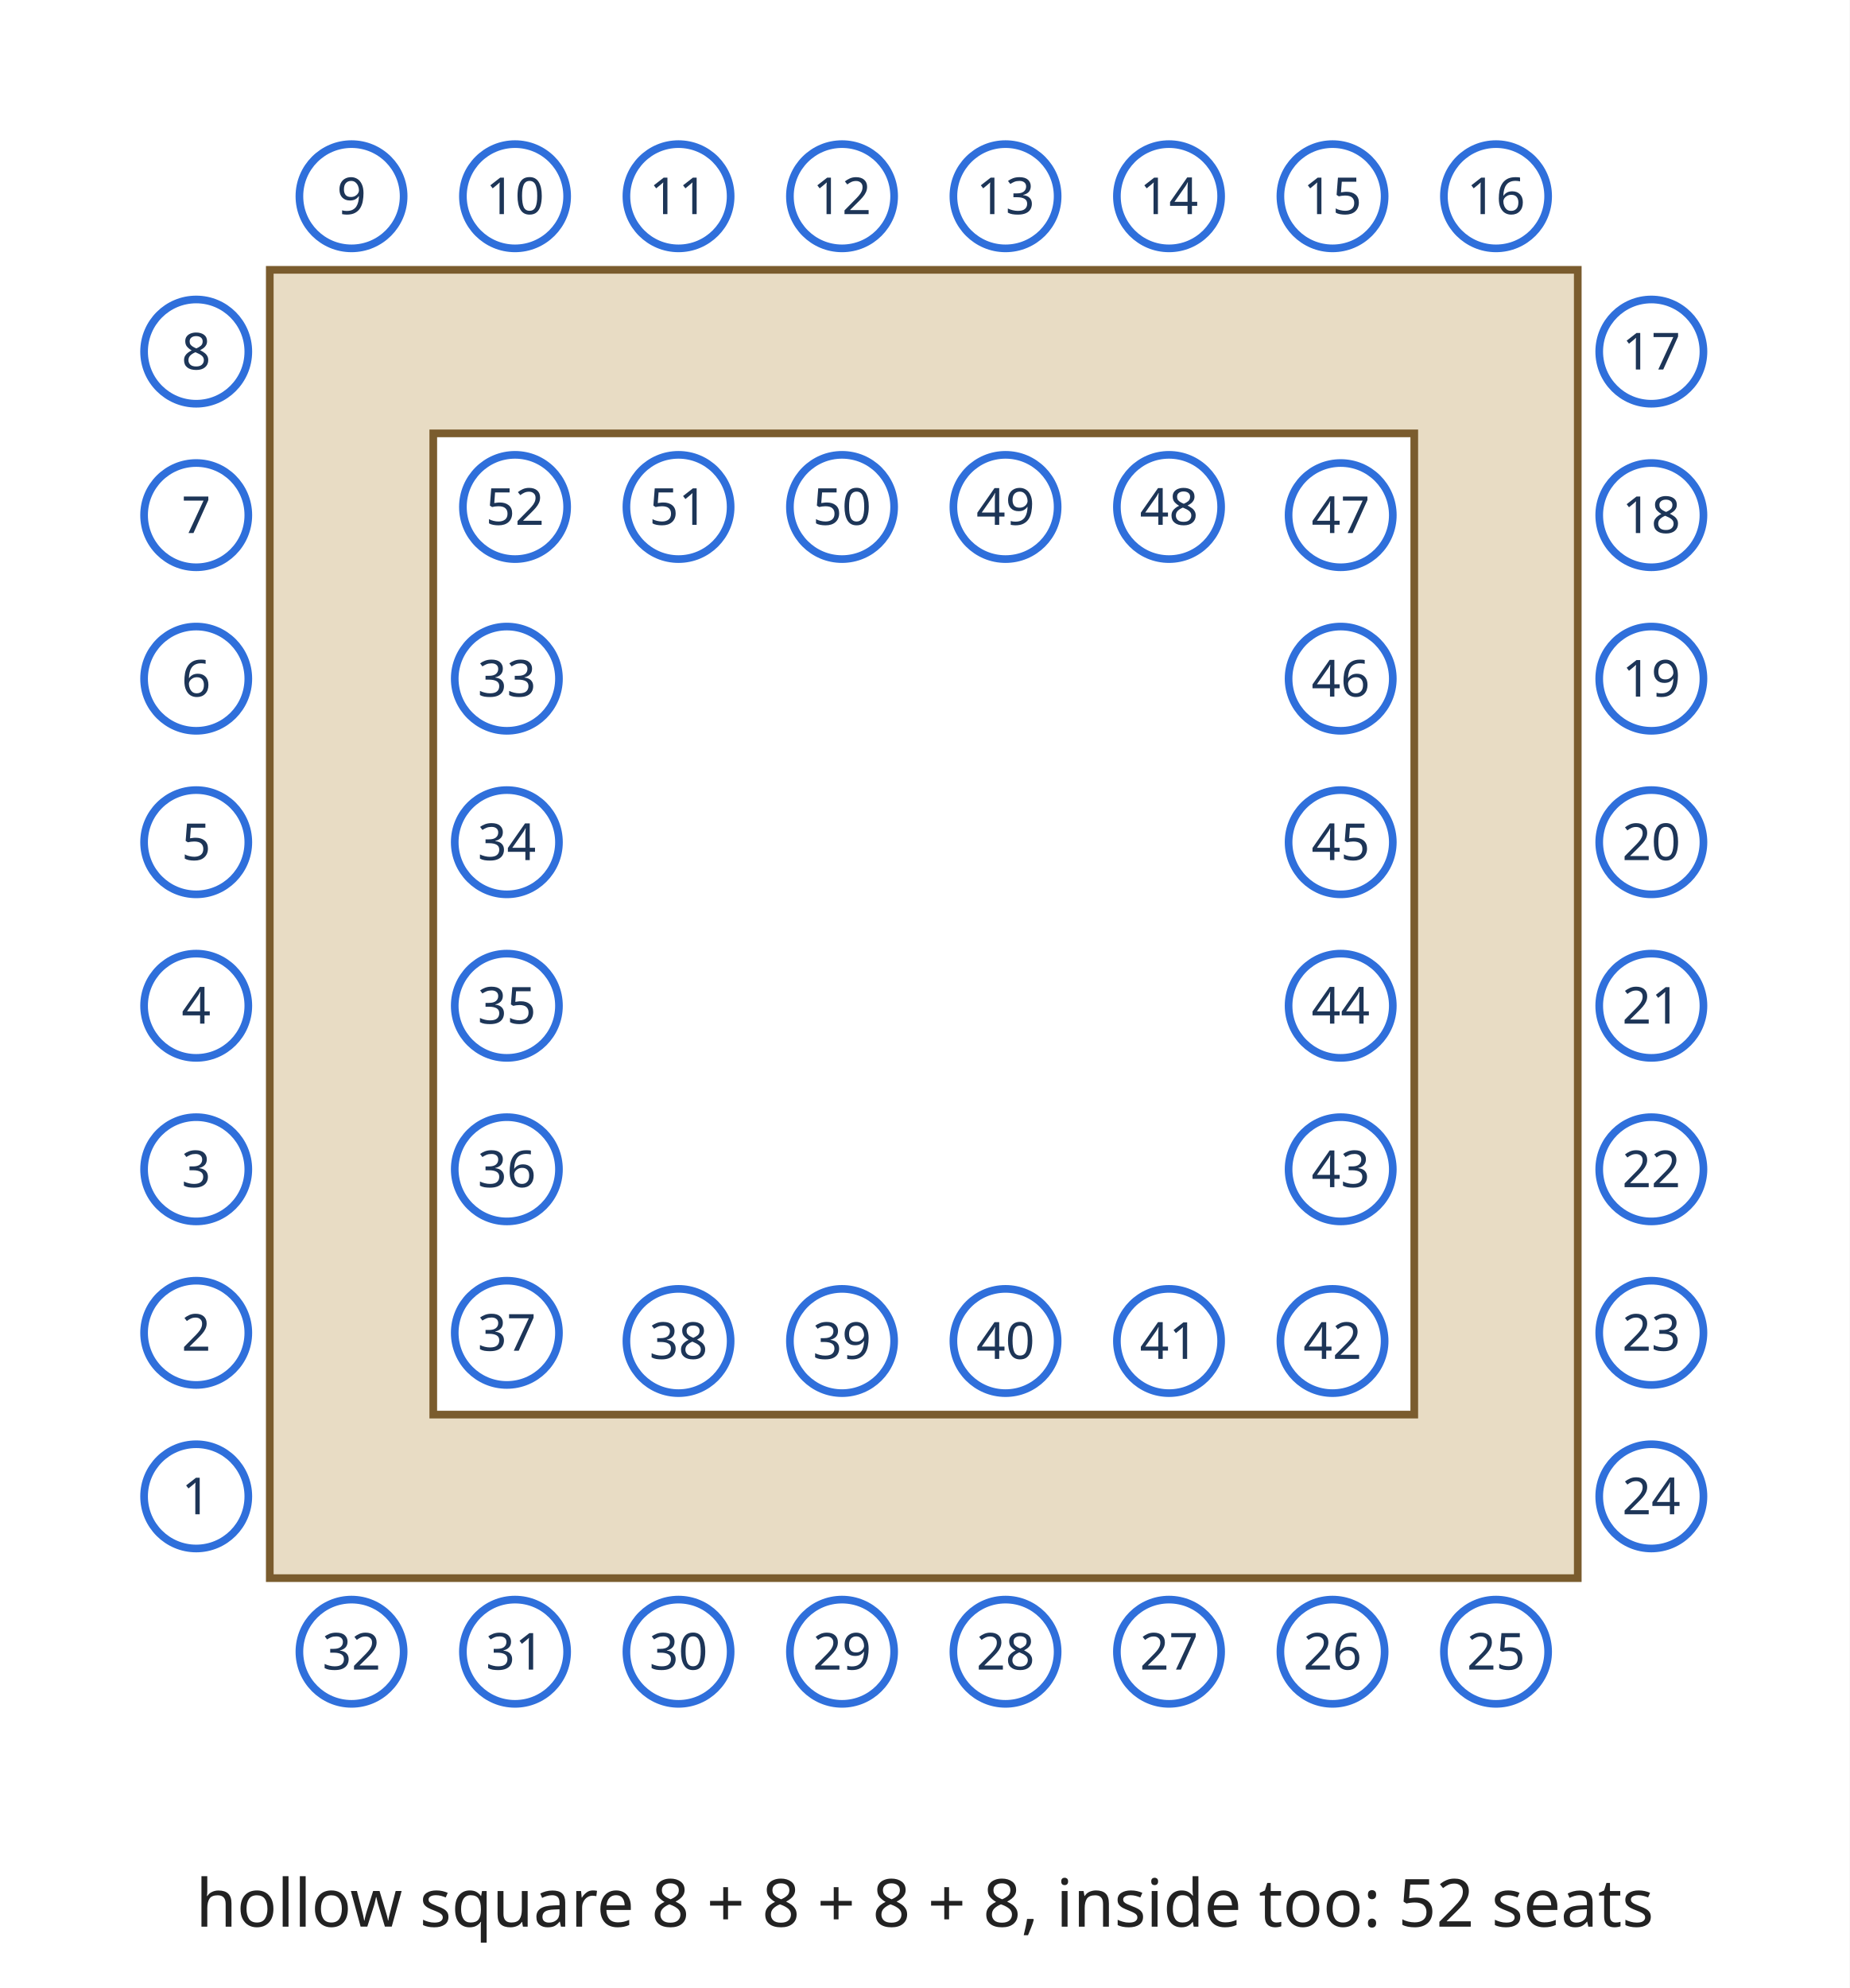
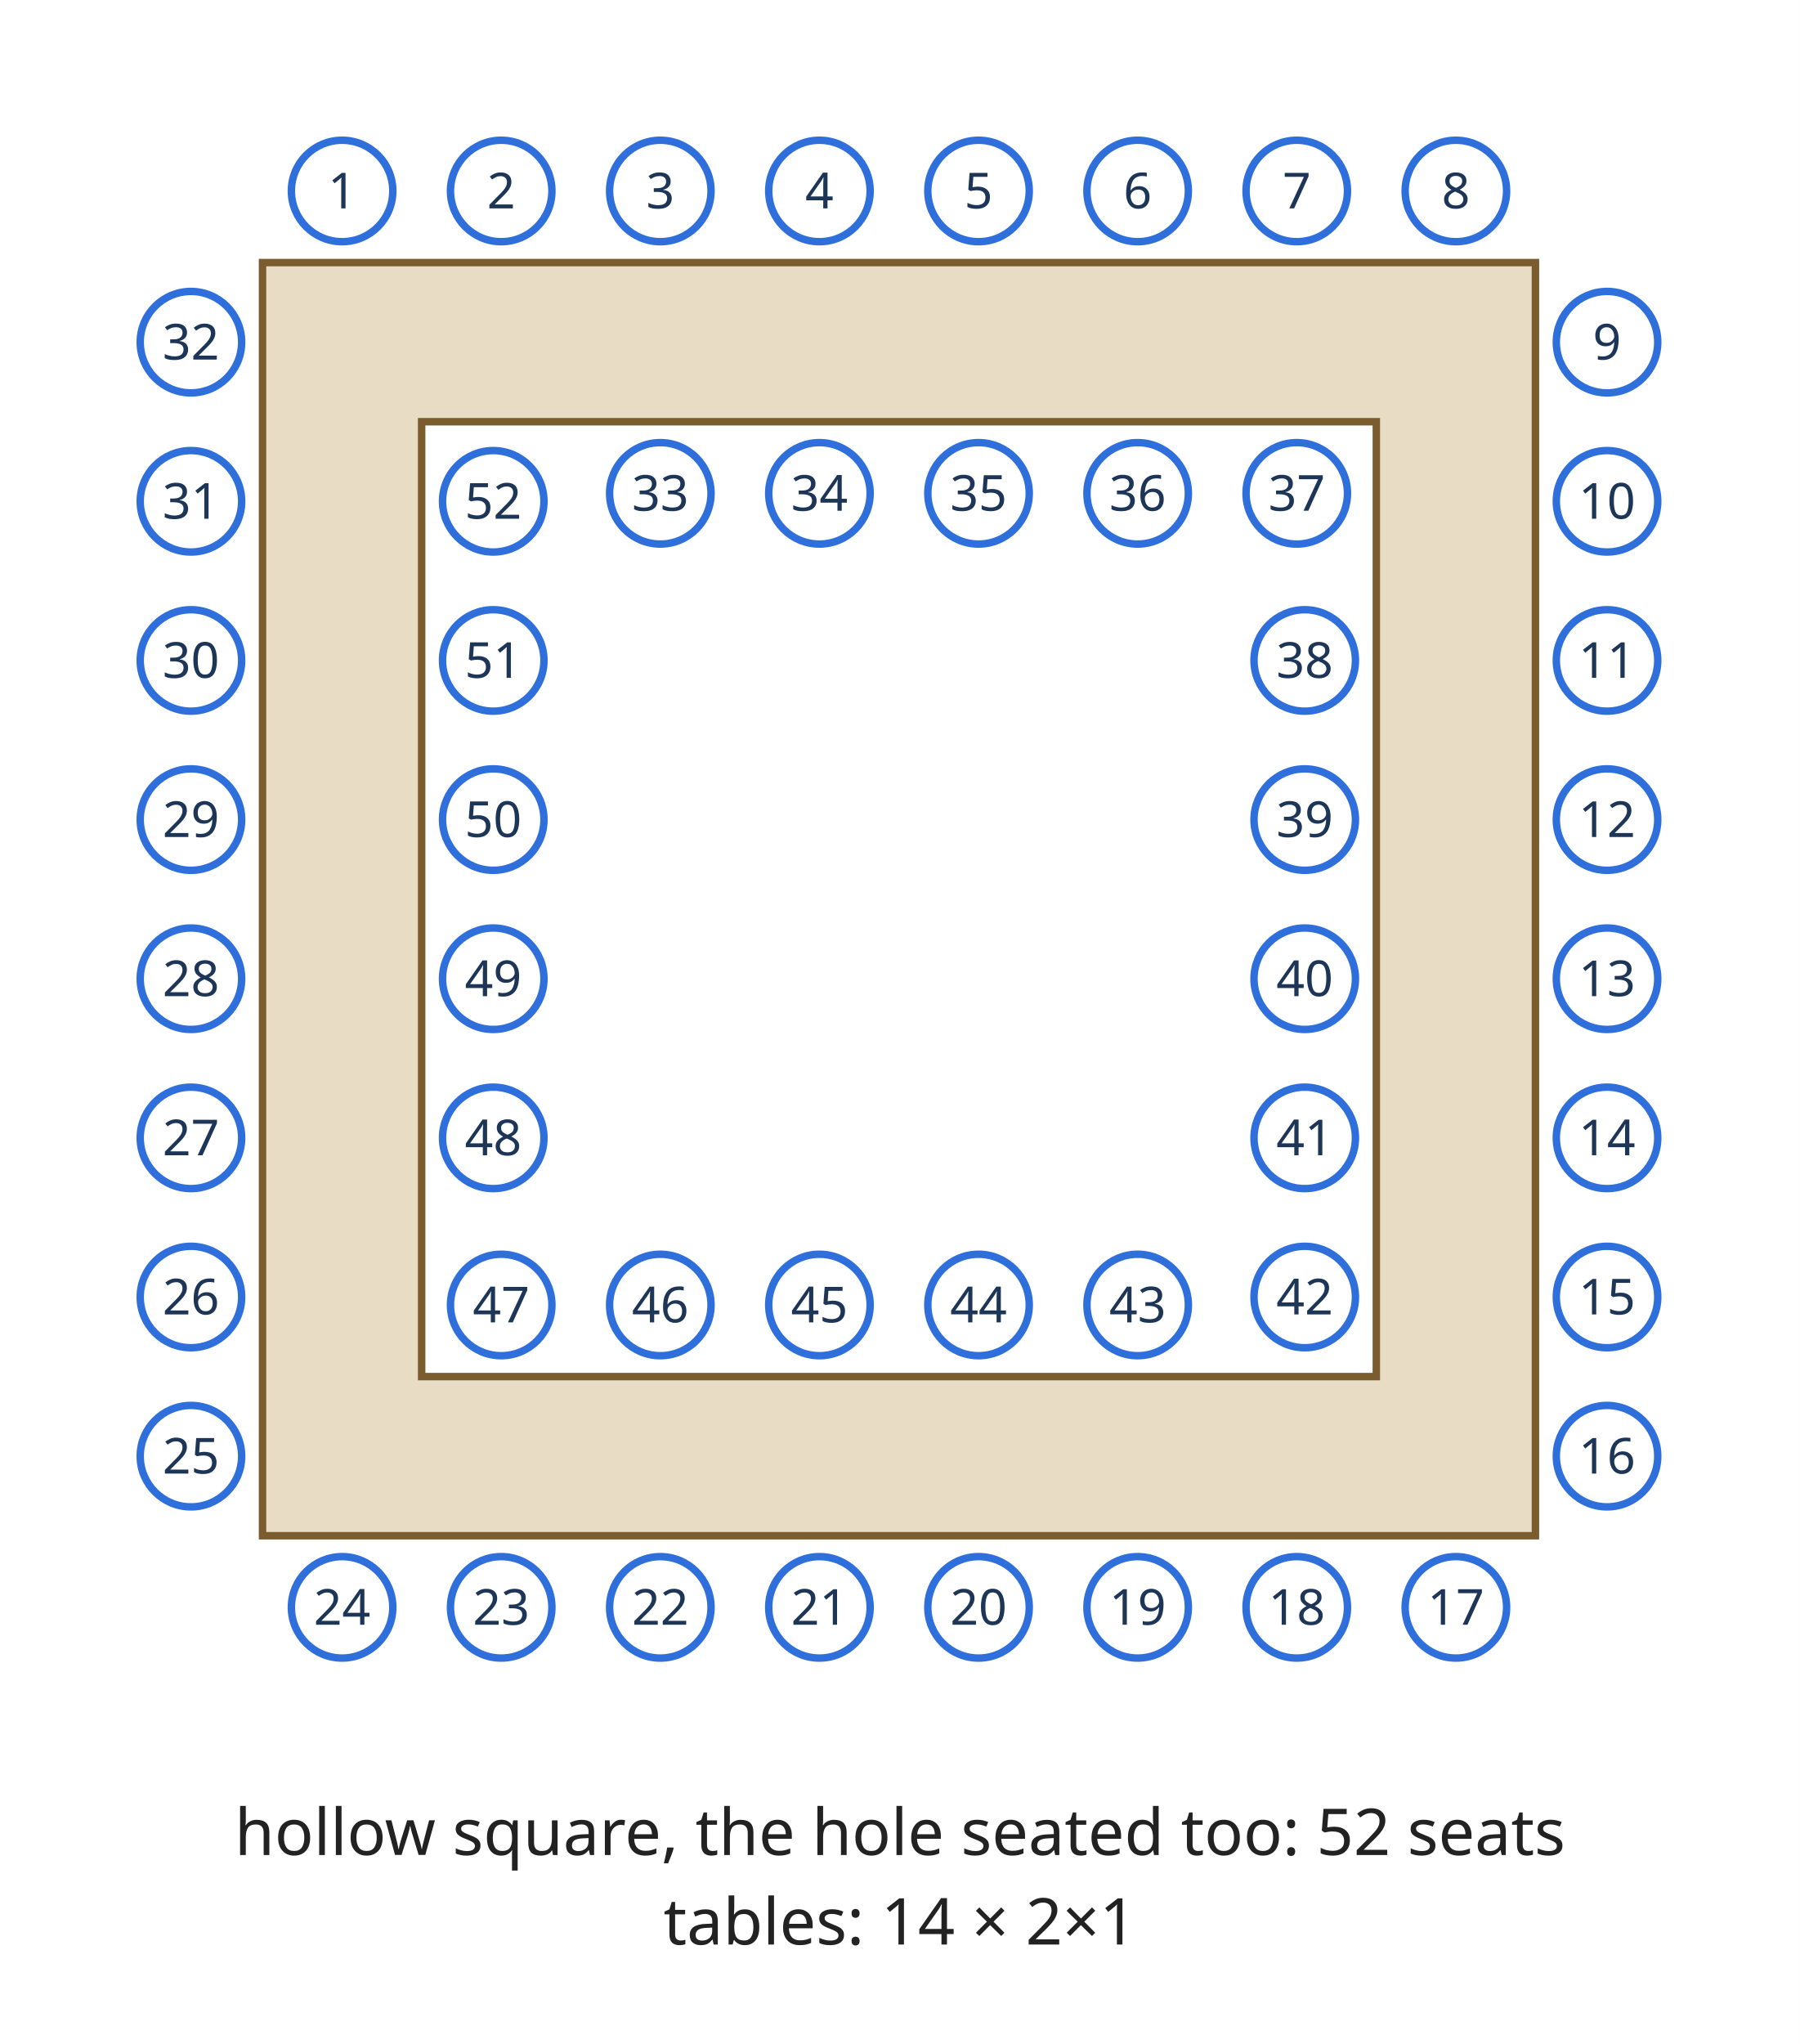
- <svg xmlns="http://www.w3.org/2000/svg" width="362" height="389" viewBox="0 0 362 389" font-family="sans-serif">
+ <svg xmlns="http://www.w3.org/2000/svg" width="362" height="411" viewBox="0 0 362 411" font-family="sans-serif">
  <rect width="100%" height="100%" fill="#ffffff" />
-   <path d="M 52.8 308.8 L 52.8 52.8 L 308.8 52.8 L 308.8 308.8 Z M 84.8 84.8 L 84.8 276.8 L 276.8 276.8 L 276.8 84.8 Z" fill="#e8dcc4" stroke="#7a5c2e" stroke-width="1.5" fill-rule="evenodd" />
+   <path d="M 52.8 52.8 L 308.8 52.8 L 308.8 308.8 L 52.8 308.8 Z M 84.8 84.8 L 116.8 84.8 L 276.8 84.8 L 276.8 116.8 L 276.8 276.8 L 244.8 276.8 L 84.8 276.8 L 84.8 244.8 Z" fill="#e8dcc4" stroke="#7a5c2e" stroke-width="1.5" fill-rule="evenodd" />
+   <circle cx="68.8" cy="38.4" r="10.2" fill="#ffffff" stroke="#2f6fdb" stroke-width="1.5" />
+   <text x="68.8" y="41.9" font-size="10" text-anchor="middle" fill="#1d3557">1</text>
+   <circle cx="100.8" cy="38.4" r="10.2" fill="#ffffff" stroke="#2f6fdb" stroke-width="1.5" />
+   <text x="100.8" y="41.9" font-size="10" text-anchor="middle" fill="#1d3557">2</text>
+   <circle cx="132.8" cy="38.4" r="10.2" fill="#ffffff" stroke="#2f6fdb" stroke-width="1.5" />
+   <text x="132.8" y="41.9" font-size="10" text-anchor="middle" fill="#1d3557">3</text>
+   <circle cx="164.8" cy="38.4" r="10.2" fill="#ffffff" stroke="#2f6fdb" stroke-width="1.5" />
+   <text x="164.8" y="41.9" font-size="10" text-anchor="middle" fill="#1d3557">4</text>
+   <circle cx="196.8" cy="38.4" r="10.2" fill="#ffffff" stroke="#2f6fdb" stroke-width="1.5" />
+   <text x="196.8" y="41.9" font-size="10" text-anchor="middle" fill="#1d3557">5</text>
+   <circle cx="228.8" cy="38.4" r="10.2" fill="#ffffff" stroke="#2f6fdb" stroke-width="1.5" />
+   <text x="228.8" y="41.9" font-size="10" text-anchor="middle" fill="#1d3557">6</text>
+   <circle cx="260.8" cy="38.4" r="10.2" fill="#ffffff" stroke="#2f6fdb" stroke-width="1.5" />
+   <text x="260.8" y="41.9" font-size="10" text-anchor="middle" fill="#1d3557">7</text>
+   <circle cx="292.8" cy="38.4" r="10.2" fill="#ffffff" stroke="#2f6fdb" stroke-width="1.5" />
+   <text x="292.8" y="41.9" font-size="10" text-anchor="middle" fill="#1d3557">8</text>
+   <circle cx="323.2" cy="68.8" r="10.2" fill="#ffffff" stroke="#2f6fdb" stroke-width="1.5" />
+   <text x="323.2" y="72.3" font-size="10" text-anchor="middle" fill="#1d3557">9</text>
+   <circle cx="323.2" cy="100.8" r="10.2" fill="#ffffff" stroke="#2f6fdb" stroke-width="1.5" />
+   <text x="323.2" y="104.3" font-size="10" text-anchor="middle" fill="#1d3557">10</text>
+   <circle cx="323.2" cy="132.8" r="10.2" fill="#ffffff" stroke="#2f6fdb" stroke-width="1.5" />
+   <text x="323.2" y="136.3" font-size="10" text-anchor="middle" fill="#1d3557">11</text>
+   <circle cx="323.2" cy="164.8" r="10.2" fill="#ffffff" stroke="#2f6fdb" stroke-width="1.5" />
+   <text x="323.2" y="168.3" font-size="10" text-anchor="middle" fill="#1d3557">12</text>
+   <circle cx="323.2" cy="196.8" r="10.2" fill="#ffffff" stroke="#2f6fdb" stroke-width="1.5" />
+   <text x="323.2" y="200.3" font-size="10" text-anchor="middle" fill="#1d3557">13</text>
+   <circle cx="323.2" cy="228.8" r="10.2" fill="#ffffff" stroke="#2f6fdb" stroke-width="1.5" />
+   <text x="323.2" y="232.3" font-size="10" text-anchor="middle" fill="#1d3557">14</text>
+   <circle cx="323.2" cy="260.8" r="10.2" fill="#ffffff" stroke="#2f6fdb" stroke-width="1.5" />
+   <text x="323.2" y="264.3" font-size="10" text-anchor="middle" fill="#1d3557">15</text>
+   <circle cx="323.2" cy="292.8" r="10.2" fill="#ffffff" stroke="#2f6fdb" stroke-width="1.5" />
+   <text x="323.2" y="296.3" font-size="10" text-anchor="middle" fill="#1d3557">16</text>
+   <circle cx="292.8" cy="323.2" r="10.2" fill="#ffffff" stroke="#2f6fdb" stroke-width="1.5" />
+   <text x="292.8" y="326.7" font-size="10" text-anchor="middle" fill="#1d3557">17</text>
+   <circle cx="260.8" cy="323.2" r="10.2" fill="#ffffff" stroke="#2f6fdb" stroke-width="1.5" />
+   <text x="260.8" y="326.7" font-size="10" text-anchor="middle" fill="#1d3557">18</text>
+   <circle cx="228.8" cy="323.2" r="10.2" fill="#ffffff" stroke="#2f6fdb" stroke-width="1.5" />
+   <text x="228.8" y="326.7" font-size="10" text-anchor="middle" fill="#1d3557">19</text>
+   <circle cx="196.8" cy="323.2" r="10.2" fill="#ffffff" stroke="#2f6fdb" stroke-width="1.5" />
+   <text x="196.8" y="326.7" font-size="10" text-anchor="middle" fill="#1d3557">20</text>
+   <circle cx="164.8" cy="323.2" r="10.2" fill="#ffffff" stroke="#2f6fdb" stroke-width="1.5" />
+   <text x="164.8" y="326.7" font-size="10" text-anchor="middle" fill="#1d3557">21</text>
+   <circle cx="132.8" cy="323.2" r="10.2" fill="#ffffff" stroke="#2f6fdb" stroke-width="1.5" />
+   <text x="132.8" y="326.7" font-size="10" text-anchor="middle" fill="#1d3557">22</text>
+   <circle cx="100.8" cy="323.2" r="10.2" fill="#ffffff" stroke="#2f6fdb" stroke-width="1.5" />
+   <text x="100.8" y="326.7" font-size="10" text-anchor="middle" fill="#1d3557">23</text>
+   <circle cx="68.8" cy="323.2" r="10.2" fill="#ffffff" stroke="#2f6fdb" stroke-width="1.5" />
+   <text x="68.8" y="326.7" font-size="10" text-anchor="middle" fill="#1d3557">24</text>
  <circle cx="38.4" cy="292.8" r="10.2" fill="#ffffff" stroke="#2f6fdb" stroke-width="1.5" />
-   <text x="38.4" y="296.3" font-size="10" text-anchor="middle" fill="#1d3557">1</text>
+   <text x="38.4" y="296.3" font-size="10" text-anchor="middle" fill="#1d3557">25</text>
  <circle cx="38.4" cy="260.8" r="10.2" fill="#ffffff" stroke="#2f6fdb" stroke-width="1.5" />
-   <text x="38.4" y="264.3" font-size="10" text-anchor="middle" fill="#1d3557">2</text>
+   <text x="38.4" y="264.3" font-size="10" text-anchor="middle" fill="#1d3557">26</text>
  <circle cx="38.4" cy="228.8" r="10.2" fill="#ffffff" stroke="#2f6fdb" stroke-width="1.5" />
-   <text x="38.4" y="232.3" font-size="10" text-anchor="middle" fill="#1d3557">3</text>
+   <text x="38.4" y="232.3" font-size="10" text-anchor="middle" fill="#1d3557">27</text>
  <circle cx="38.4" cy="196.8" r="10.2" fill="#ffffff" stroke="#2f6fdb" stroke-width="1.5" />
-   <text x="38.4" y="200.3" font-size="10" text-anchor="middle" fill="#1d3557">4</text>
+   <text x="38.4" y="200.3" font-size="10" text-anchor="middle" fill="#1d3557">28</text>
  <circle cx="38.4" cy="164.8" r="10.2" fill="#ffffff" stroke="#2f6fdb" stroke-width="1.5" />
-   <text x="38.4" y="168.3" font-size="10" text-anchor="middle" fill="#1d3557">5</text>
+   <text x="38.4" y="168.3" font-size="10" text-anchor="middle" fill="#1d3557">29</text>
  <circle cx="38.4" cy="132.8" r="10.2" fill="#ffffff" stroke="#2f6fdb" stroke-width="1.5" />
-   <text x="38.4" y="136.3" font-size="10" text-anchor="middle" fill="#1d3557">6</text>
+   <text x="38.4" y="136.3" font-size="10" text-anchor="middle" fill="#1d3557">30</text>
  <circle cx="38.4" cy="100.8" r="10.2" fill="#ffffff" stroke="#2f6fdb" stroke-width="1.5" />
-   <text x="38.4" y="104.3" font-size="10" text-anchor="middle" fill="#1d3557">7</text>
+   <text x="38.4" y="104.3" font-size="10" text-anchor="middle" fill="#1d3557">31</text>
  <circle cx="38.4" cy="68.8" r="10.2" fill="#ffffff" stroke="#2f6fdb" stroke-width="1.5" />
-   <text x="38.4" y="72.3" font-size="10" text-anchor="middle" fill="#1d3557">8</text>
-   <circle cx="68.8" cy="38.4" r="10.2" fill="#ffffff" stroke="#2f6fdb" stroke-width="1.5" />
-   <text x="68.8" y="41.9" font-size="10" text-anchor="middle" fill="#1d3557">9</text>
-   <circle cx="100.8" cy="38.4" r="10.2" fill="#ffffff" stroke="#2f6fdb" stroke-width="1.5" />
-   <text x="100.8" y="41.9" font-size="10" text-anchor="middle" fill="#1d3557">10</text>
-   <circle cx="132.8" cy="38.4" r="10.2" fill="#ffffff" stroke="#2f6fdb" stroke-width="1.5" />
-   <text x="132.8" y="41.9" font-size="10" text-anchor="middle" fill="#1d3557">11</text>
-   <circle cx="164.8" cy="38.4" r="10.2" fill="#ffffff" stroke="#2f6fdb" stroke-width="1.5" />
-   <text x="164.8" y="41.9" font-size="10" text-anchor="middle" fill="#1d3557">12</text>
-   <circle cx="196.8" cy="38.4" r="10.2" fill="#ffffff" stroke="#2f6fdb" stroke-width="1.5" />
-   <text x="196.8" y="41.9" font-size="10" text-anchor="middle" fill="#1d3557">13</text>
-   <circle cx="228.8" cy="38.4" r="10.2" fill="#ffffff" stroke="#2f6fdb" stroke-width="1.5" />
-   <text x="228.8" y="41.9" font-size="10" text-anchor="middle" fill="#1d3557">14</text>
-   <circle cx="260.8" cy="38.4" r="10.2" fill="#ffffff" stroke="#2f6fdb" stroke-width="1.5" />
-   <text x="260.8" y="41.9" font-size="10" text-anchor="middle" fill="#1d3557">15</text>
-   <circle cx="292.8" cy="38.4" r="10.2" fill="#ffffff" stroke="#2f6fdb" stroke-width="1.5" />
-   <text x="292.8" y="41.9" font-size="10" text-anchor="middle" fill="#1d3557">16</text>
-   <circle cx="323.2" cy="68.8" r="10.2" fill="#ffffff" stroke="#2f6fdb" stroke-width="1.5" />
-   <text x="323.2" y="72.3" font-size="10" text-anchor="middle" fill="#1d3557">17</text>
-   <circle cx="323.2" cy="100.8" r="10.2" fill="#ffffff" stroke="#2f6fdb" stroke-width="1.5" />
-   <text x="323.2" y="104.3" font-size="10" text-anchor="middle" fill="#1d3557">18</text>
-   <circle cx="323.2" cy="132.8" r="10.2" fill="#ffffff" stroke="#2f6fdb" stroke-width="1.5" />
-   <text x="323.2" y="136.3" font-size="10" text-anchor="middle" fill="#1d3557">19</text>
-   <circle cx="323.2" cy="164.8" r="10.2" fill="#ffffff" stroke="#2f6fdb" stroke-width="1.5" />
-   <text x="323.2" y="168.3" font-size="10" text-anchor="middle" fill="#1d3557">20</text>
-   <circle cx="323.2" cy="196.8" r="10.2" fill="#ffffff" stroke="#2f6fdb" stroke-width="1.5" />
-   <text x="323.2" y="200.3" font-size="10" text-anchor="middle" fill="#1d3557">21</text>
-   <circle cx="323.2" cy="228.8" r="10.2" fill="#ffffff" stroke="#2f6fdb" stroke-width="1.5" />
-   <text x="323.2" y="232.3" font-size="10" text-anchor="middle" fill="#1d3557">22</text>
-   <circle cx="323.2" cy="260.8" r="10.2" fill="#ffffff" stroke="#2f6fdb" stroke-width="1.5" />
-   <text x="323.2" y="264.3" font-size="10" text-anchor="middle" fill="#1d3557">23</text>
-   <circle cx="323.2" cy="292.8" r="10.2" fill="#ffffff" stroke="#2f6fdb" stroke-width="1.5" />
-   <text x="323.2" y="296.3" font-size="10" text-anchor="middle" fill="#1d3557">24</text>
-   <circle cx="292.8" cy="323.2" r="10.2" fill="#ffffff" stroke="#2f6fdb" stroke-width="1.5" />
-   <text x="292.8" y="326.7" font-size="10" text-anchor="middle" fill="#1d3557">25</text>
-   <circle cx="260.8" cy="323.2" r="10.2" fill="#ffffff" stroke="#2f6fdb" stroke-width="1.5" />
-   <text x="260.8" y="326.7" font-size="10" text-anchor="middle" fill="#1d3557">26</text>
-   <circle cx="228.8" cy="323.2" r="10.2" fill="#ffffff" stroke="#2f6fdb" stroke-width="1.5" />
-   <text x="228.8" y="326.7" font-size="10" text-anchor="middle" fill="#1d3557">27</text>
-   <circle cx="196.8" cy="323.2" r="10.2" fill="#ffffff" stroke="#2f6fdb" stroke-width="1.5" />
-   <text x="196.8" y="326.7" font-size="10" text-anchor="middle" fill="#1d3557">28</text>
-   <circle cx="164.8" cy="323.2" r="10.2" fill="#ffffff" stroke="#2f6fdb" stroke-width="1.5" />
-   <text x="164.8" y="326.7" font-size="10" text-anchor="middle" fill="#1d3557">29</text>
-   <circle cx="132.8" cy="323.2" r="10.2" fill="#ffffff" stroke="#2f6fdb" stroke-width="1.5" />
-   <text x="132.8" y="326.7" font-size="10" text-anchor="middle" fill="#1d3557">30</text>
-   <circle cx="100.8" cy="323.2" r="10.2" fill="#ffffff" stroke="#2f6fdb" stroke-width="1.5" />
-   <text x="100.8" y="326.7" font-size="10" text-anchor="middle" fill="#1d3557">31</text>
-   <circle cx="68.8" cy="323.2" r="10.2" fill="#ffffff" stroke="#2f6fdb" stroke-width="1.5" />
-   <text x="68.8" y="326.7" font-size="10" text-anchor="middle" fill="#1d3557">32</text>
+   <text x="38.4" y="72.3" font-size="10" text-anchor="middle" fill="#1d3557">32</text>
+   <circle cx="132.8" cy="99.2" r="10.2" fill="#ffffff" stroke="#2f6fdb" stroke-width="1.5" />
+   <text x="132.8" y="102.7" font-size="10" text-anchor="middle" fill="#1d3557">33</text>
+   <circle cx="164.8" cy="99.2" r="10.2" fill="#ffffff" stroke="#2f6fdb" stroke-width="1.5" />
+   <text x="164.8" y="102.7" font-size="10" text-anchor="middle" fill="#1d3557">34</text>
+   <circle cx="196.8" cy="99.2" r="10.2" fill="#ffffff" stroke="#2f6fdb" stroke-width="1.5" />
+   <text x="196.8" y="102.7" font-size="10" text-anchor="middle" fill="#1d3557">35</text>
+   <circle cx="228.8" cy="99.2" r="10.2" fill="#ffffff" stroke="#2f6fdb" stroke-width="1.5" />
+   <text x="228.8" y="102.7" font-size="10" text-anchor="middle" fill="#1d3557">36</text>
+   <circle cx="260.8" cy="99.2" r="10.2" fill="#ffffff" stroke="#2f6fdb" stroke-width="1.5" />
+   <text x="260.8" y="102.7" font-size="10" text-anchor="middle" fill="#1d3557">37</text>
+   <circle cx="262.4" cy="132.8" r="10.2" fill="#ffffff" stroke="#2f6fdb" stroke-width="1.5" />
+   <text x="262.4" y="136.3" font-size="10" text-anchor="middle" fill="#1d3557">38</text>
+   <circle cx="262.4" cy="164.8" r="10.2" fill="#ffffff" stroke="#2f6fdb" stroke-width="1.5" />
+   <text x="262.4" y="168.3" font-size="10" text-anchor="middle" fill="#1d3557">39</text>
+   <circle cx="262.4" cy="196.8" r="10.2" fill="#ffffff" stroke="#2f6fdb" stroke-width="1.5" />
+   <text x="262.4" y="200.3" font-size="10" text-anchor="middle" fill="#1d3557">40</text>
+   <circle cx="262.4" cy="228.8" r="10.2" fill="#ffffff" stroke="#2f6fdb" stroke-width="1.5" />
+   <text x="262.4" y="232.3" font-size="10" text-anchor="middle" fill="#1d3557">41</text>
+   <circle cx="262.4" cy="260.8" r="10.2" fill="#ffffff" stroke="#2f6fdb" stroke-width="1.5" />
+   <text x="262.4" y="264.3" font-size="10" text-anchor="middle" fill="#1d3557">42</text>
+   <circle cx="228.8" cy="262.4" r="10.2" fill="#ffffff" stroke="#2f6fdb" stroke-width="1.5" />
+   <text x="228.8" y="265.9" font-size="10" text-anchor="middle" fill="#1d3557">43</text>
+   <circle cx="196.8" cy="262.4" r="10.2" fill="#ffffff" stroke="#2f6fdb" stroke-width="1.5" />
+   <text x="196.8" y="265.9" font-size="10" text-anchor="middle" fill="#1d3557">44</text>
+   <circle cx="164.8" cy="262.4" r="10.2" fill="#ffffff" stroke="#2f6fdb" stroke-width="1.5" />
+   <text x="164.8" y="265.9" font-size="10" text-anchor="middle" fill="#1d3557">45</text>
+   <circle cx="132.8" cy="262.4" r="10.2" fill="#ffffff" stroke="#2f6fdb" stroke-width="1.5" />
+   <text x="132.8" y="265.9" font-size="10" text-anchor="middle" fill="#1d3557">46</text>
+   <circle cx="100.8" cy="262.4" r="10.2" fill="#ffffff" stroke="#2f6fdb" stroke-width="1.5" />
+   <text x="100.8" y="265.9" font-size="10" text-anchor="middle" fill="#1d3557">47</text>
+   <circle cx="99.2" cy="228.8" r="10.2" fill="#ffffff" stroke="#2f6fdb" stroke-width="1.5" />
+   <text x="99.2" y="232.3" font-size="10" text-anchor="middle" fill="#1d3557">48</text>
+   <circle cx="99.2" cy="196.8" r="10.2" fill="#ffffff" stroke="#2f6fdb" stroke-width="1.5" />
+   <text x="99.2" y="200.3" font-size="10" text-anchor="middle" fill="#1d3557">49</text>
+   <circle cx="99.2" cy="164.8" r="10.2" fill="#ffffff" stroke="#2f6fdb" stroke-width="1.5" />
+   <text x="99.2" y="168.3" font-size="10" text-anchor="middle" fill="#1d3557">50</text>
  <circle cx="99.2" cy="132.8" r="10.2" fill="#ffffff" stroke="#2f6fdb" stroke-width="1.5" />
-   <text x="99.2" y="136.3" font-size="10" text-anchor="middle" fill="#1d3557">33</text>
-   <circle cx="99.2" cy="164.8" r="10.2" fill="#ffffff" stroke="#2f6fdb" stroke-width="1.5" />
-   <text x="99.2" y="168.3" font-size="10" text-anchor="middle" fill="#1d3557">34</text>
-   <circle cx="99.2" cy="196.8" r="10.2" fill="#ffffff" stroke="#2f6fdb" stroke-width="1.5" />
-   <text x="99.2" y="200.3" font-size="10" text-anchor="middle" fill="#1d3557">35</text>
-   <circle cx="99.2" cy="228.8" r="10.2" fill="#ffffff" stroke="#2f6fdb" stroke-width="1.5" />
-   <text x="99.2" y="232.3" font-size="10" text-anchor="middle" fill="#1d3557">36</text>
-   <circle cx="99.2" cy="260.8" r="10.2" fill="#ffffff" stroke="#2f6fdb" stroke-width="1.5" />
-   <text x="99.2" y="264.3" font-size="10" text-anchor="middle" fill="#1d3557">37</text>
-   <circle cx="132.8" cy="262.4" r="10.2" fill="#ffffff" stroke="#2f6fdb" stroke-width="1.5" />
-   <text x="132.8" y="265.9" font-size="10" text-anchor="middle" fill="#1d3557">38</text>
-   <circle cx="164.8" cy="262.4" r="10.2" fill="#ffffff" stroke="#2f6fdb" stroke-width="1.5" />
-   <text x="164.8" y="265.9" font-size="10" text-anchor="middle" fill="#1d3557">39</text>
-   <circle cx="196.8" cy="262.4" r="10.2" fill="#ffffff" stroke="#2f6fdb" stroke-width="1.5" />
-   <text x="196.8" y="265.9" font-size="10" text-anchor="middle" fill="#1d3557">40</text>
-   <circle cx="228.8" cy="262.4" r="10.2" fill="#ffffff" stroke="#2f6fdb" stroke-width="1.5" />
-   <text x="228.8" y="265.9" font-size="10" text-anchor="middle" fill="#1d3557">41</text>
-   <circle cx="260.8" cy="262.4" r="10.2" fill="#ffffff" stroke="#2f6fdb" stroke-width="1.5" />
-   <text x="260.8" y="265.9" font-size="10" text-anchor="middle" fill="#1d3557">42</text>
-   <circle cx="262.4" cy="228.8" r="10.2" fill="#ffffff" stroke="#2f6fdb" stroke-width="1.5" />
-   <text x="262.4" y="232.3" font-size="10" text-anchor="middle" fill="#1d3557">43</text>
-   <circle cx="262.4" cy="196.8" r="10.2" fill="#ffffff" stroke="#2f6fdb" stroke-width="1.5" />
-   <text x="262.4" y="200.3" font-size="10" text-anchor="middle" fill="#1d3557">44</text>
-   <circle cx="262.4" cy="164.8" r="10.2" fill="#ffffff" stroke="#2f6fdb" stroke-width="1.5" />
-   <text x="262.4" y="168.3" font-size="10" text-anchor="middle" fill="#1d3557">45</text>
-   <circle cx="262.4" cy="132.8" r="10.2" fill="#ffffff" stroke="#2f6fdb" stroke-width="1.5" />
-   <text x="262.4" y="136.3" font-size="10" text-anchor="middle" fill="#1d3557">46</text>
-   <circle cx="262.4" cy="100.8" r="10.2" fill="#ffffff" stroke="#2f6fdb" stroke-width="1.5" />
-   <text x="262.4" y="104.3" font-size="10" text-anchor="middle" fill="#1d3557">47</text>
-   <circle cx="228.8" cy="99.2" r="10.2" fill="#ffffff" stroke="#2f6fdb" stroke-width="1.5" />
-   <text x="228.8" y="102.7" font-size="10" text-anchor="middle" fill="#1d3557">48</text>
-   <circle cx="196.8" cy="99.2" r="10.2" fill="#ffffff" stroke="#2f6fdb" stroke-width="1.5" />
-   <text x="196.8" y="102.7" font-size="10" text-anchor="middle" fill="#1d3557">49</text>
-   <circle cx="164.8" cy="99.2" r="10.2" fill="#ffffff" stroke="#2f6fdb" stroke-width="1.5" />
-   <text x="164.8" y="102.7" font-size="10" text-anchor="middle" fill="#1d3557">50</text>
-   <circle cx="132.8" cy="99.2" r="10.2" fill="#ffffff" stroke="#2f6fdb" stroke-width="1.5" />
-   <text x="132.8" y="102.7" font-size="10" text-anchor="middle" fill="#1d3557">51</text>
-   <circle cx="100.8" cy="99.2" r="10.2" fill="#ffffff" stroke="#2f6fdb" stroke-width="1.5" />
-   <text x="100.8" y="102.7" font-size="10" text-anchor="middle" fill="#1d3557">52</text>
-   <text x="181" y="377" font-size="13" text-anchor="middle" fill="#222">hollow square 8 + 8 + 8 + 8, inside too: 52 seats</text>
+   <text x="99.2" y="136.3" font-size="10" text-anchor="middle" fill="#1d3557">51</text>
+   <circle cx="99.2" cy="100.8" r="10.2" fill="#ffffff" stroke="#2f6fdb" stroke-width="1.5" />
+   <text x="99.2" y="104.3" font-size="10" text-anchor="middle" fill="#1d3557">52</text>
+   <text x="181" y="373" font-size="13" text-anchor="middle" fill="#222">hollow square, the hole seated too: 52 seats</text>
+   <text x="181" y="391" font-size="13" text-anchor="middle" fill="#222">tables: 14 × 2×1</text>
</svg>
